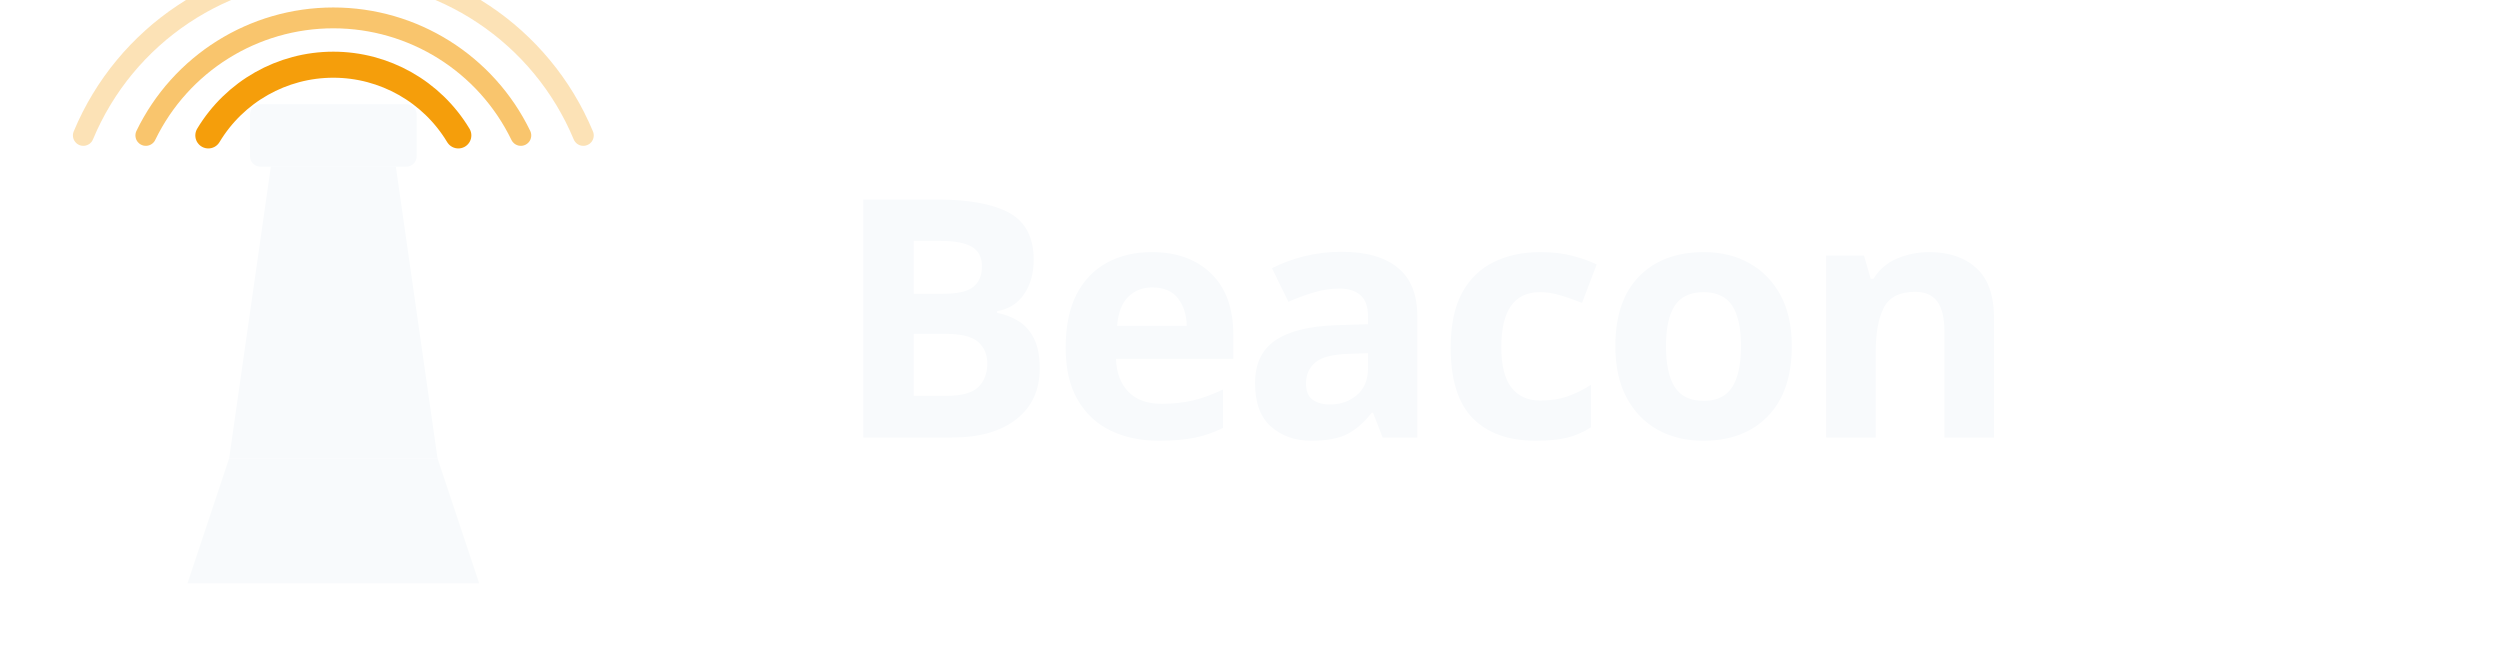
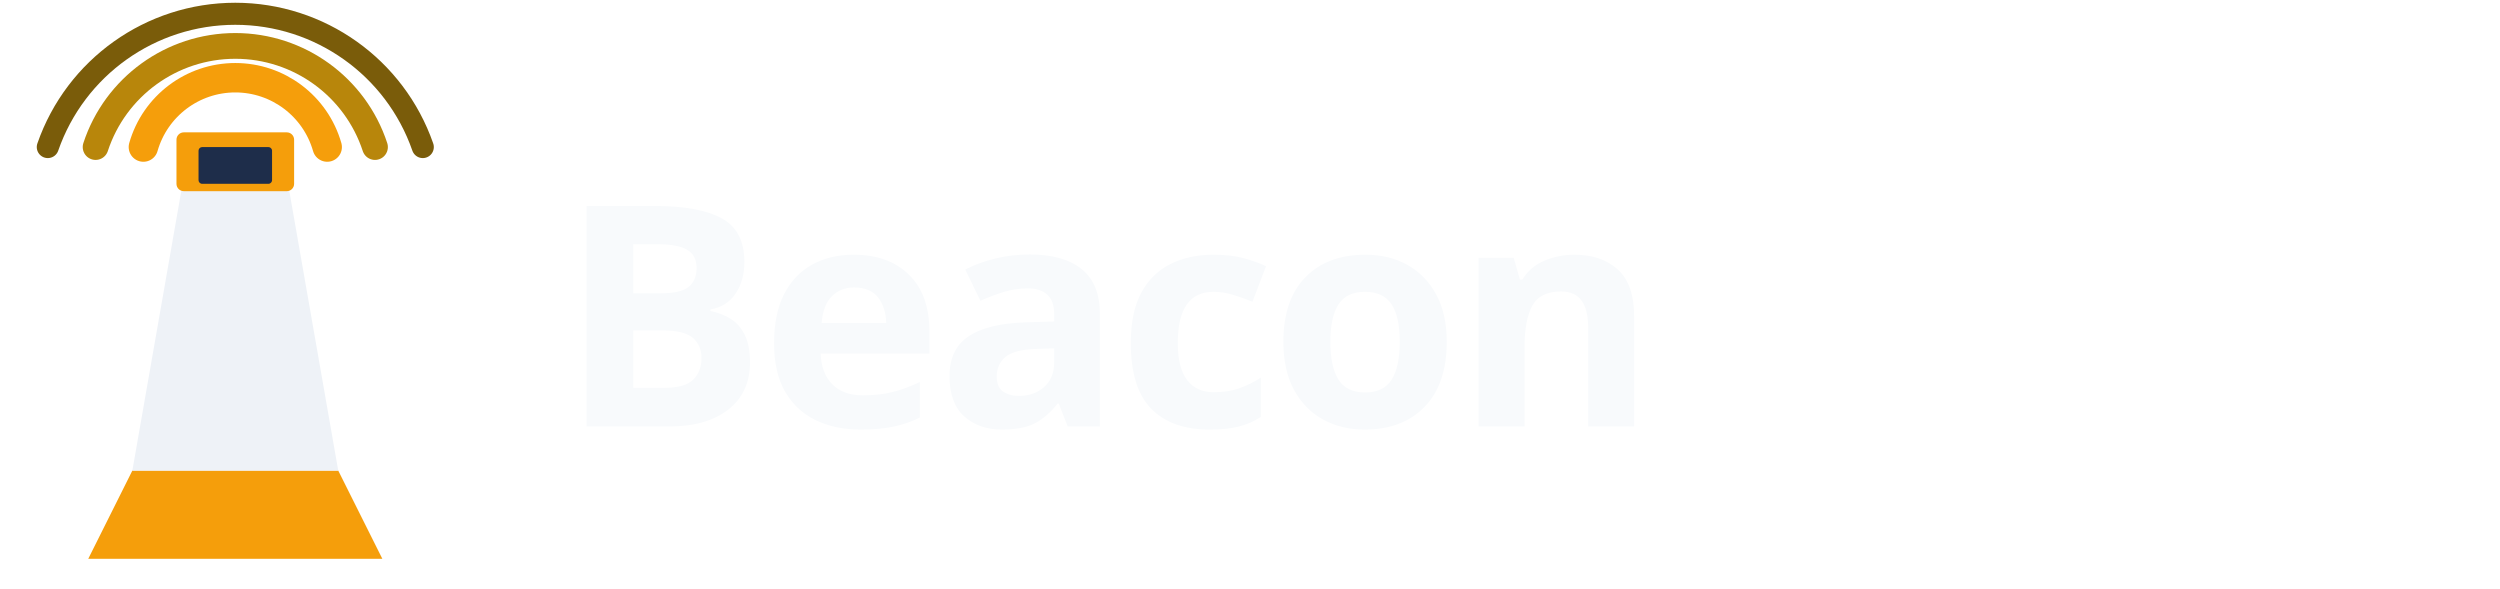
- <svg xmlns="http://www.w3.org/2000/svg" viewBox="0 0 240 64" fill="none">
-   <path d="M18 56 L46 56 L42 44 L22 44 Z" fill="#f8fafc" />
-   <path d="M22 44 L42 44 L38 16 L26 16 Z" fill="#f8fafc" />
-   <rect x="24" y="10" width="16" height="6" rx="1" fill="#f8fafc" />
-   <path d="M20 13 A14 14 0 0 1 44 13" stroke="#f59e0b" stroke-width="2.5" stroke-linecap="round" fill="none" opacity="1" />
-   <path d="M14 13 A20 20 0 0 1 50 13" stroke="#f59e0b" stroke-width="2" stroke-linecap="round" fill="none" opacity="0.6" />
-   <path d="M8 13 A26 26 0 0 1 56 13" stroke="#f59e0b" stroke-width="2" stroke-linecap="round" fill="none" opacity="0.3" />
-   <text x="80" y="42" font-family="'Plus Jakarta Sans', system-ui, sans-serif" font-size="32" font-weight="600" letter-spacing="-0.02em" fill="#f8fafc">Beacon</text>
+ <svg xmlns="http://www.w3.org/2000/svg" viewBox="0 0 340 80" fill="none">
+   <path d="M12 76 L52 76 L46 64 L18 64 Z" fill="#f59e0b" />
+   <path d="M18 64 L46 64 L39 24 L25 24 Z" fill="#eef2f7" />
+   <rect x="24" y="18" width="16" height="8" rx="1" fill="#f59e0b" />
+   <rect x="27" y="20" width="10" height="5" rx="0.5" fill="#1e2d4a" />
+   <path d="M19.5 20 A13 13 0 0 1 44.5 20" stroke="#f59e0b" stroke-width="4" stroke-linecap="round" fill="none" />
+   <path d="M13 20 A20 20 0 0 1 51 20" stroke="#b8860b" stroke-width="3.5" stroke-linecap="round" fill="none" />
+   <path d="M6.5 20 A27 27 0 0 1 57.5 20" stroke="#7a5c0a" stroke-width="3" stroke-linecap="round" fill="none" />
+   <text x="76" y="58" font-family="'Plus Jakarta Sans', system-ui, sans-serif" font-size="42" font-weight="600" letter-spacing="-0.02em" fill="#f8fafc">Beacon</text>
</svg>
